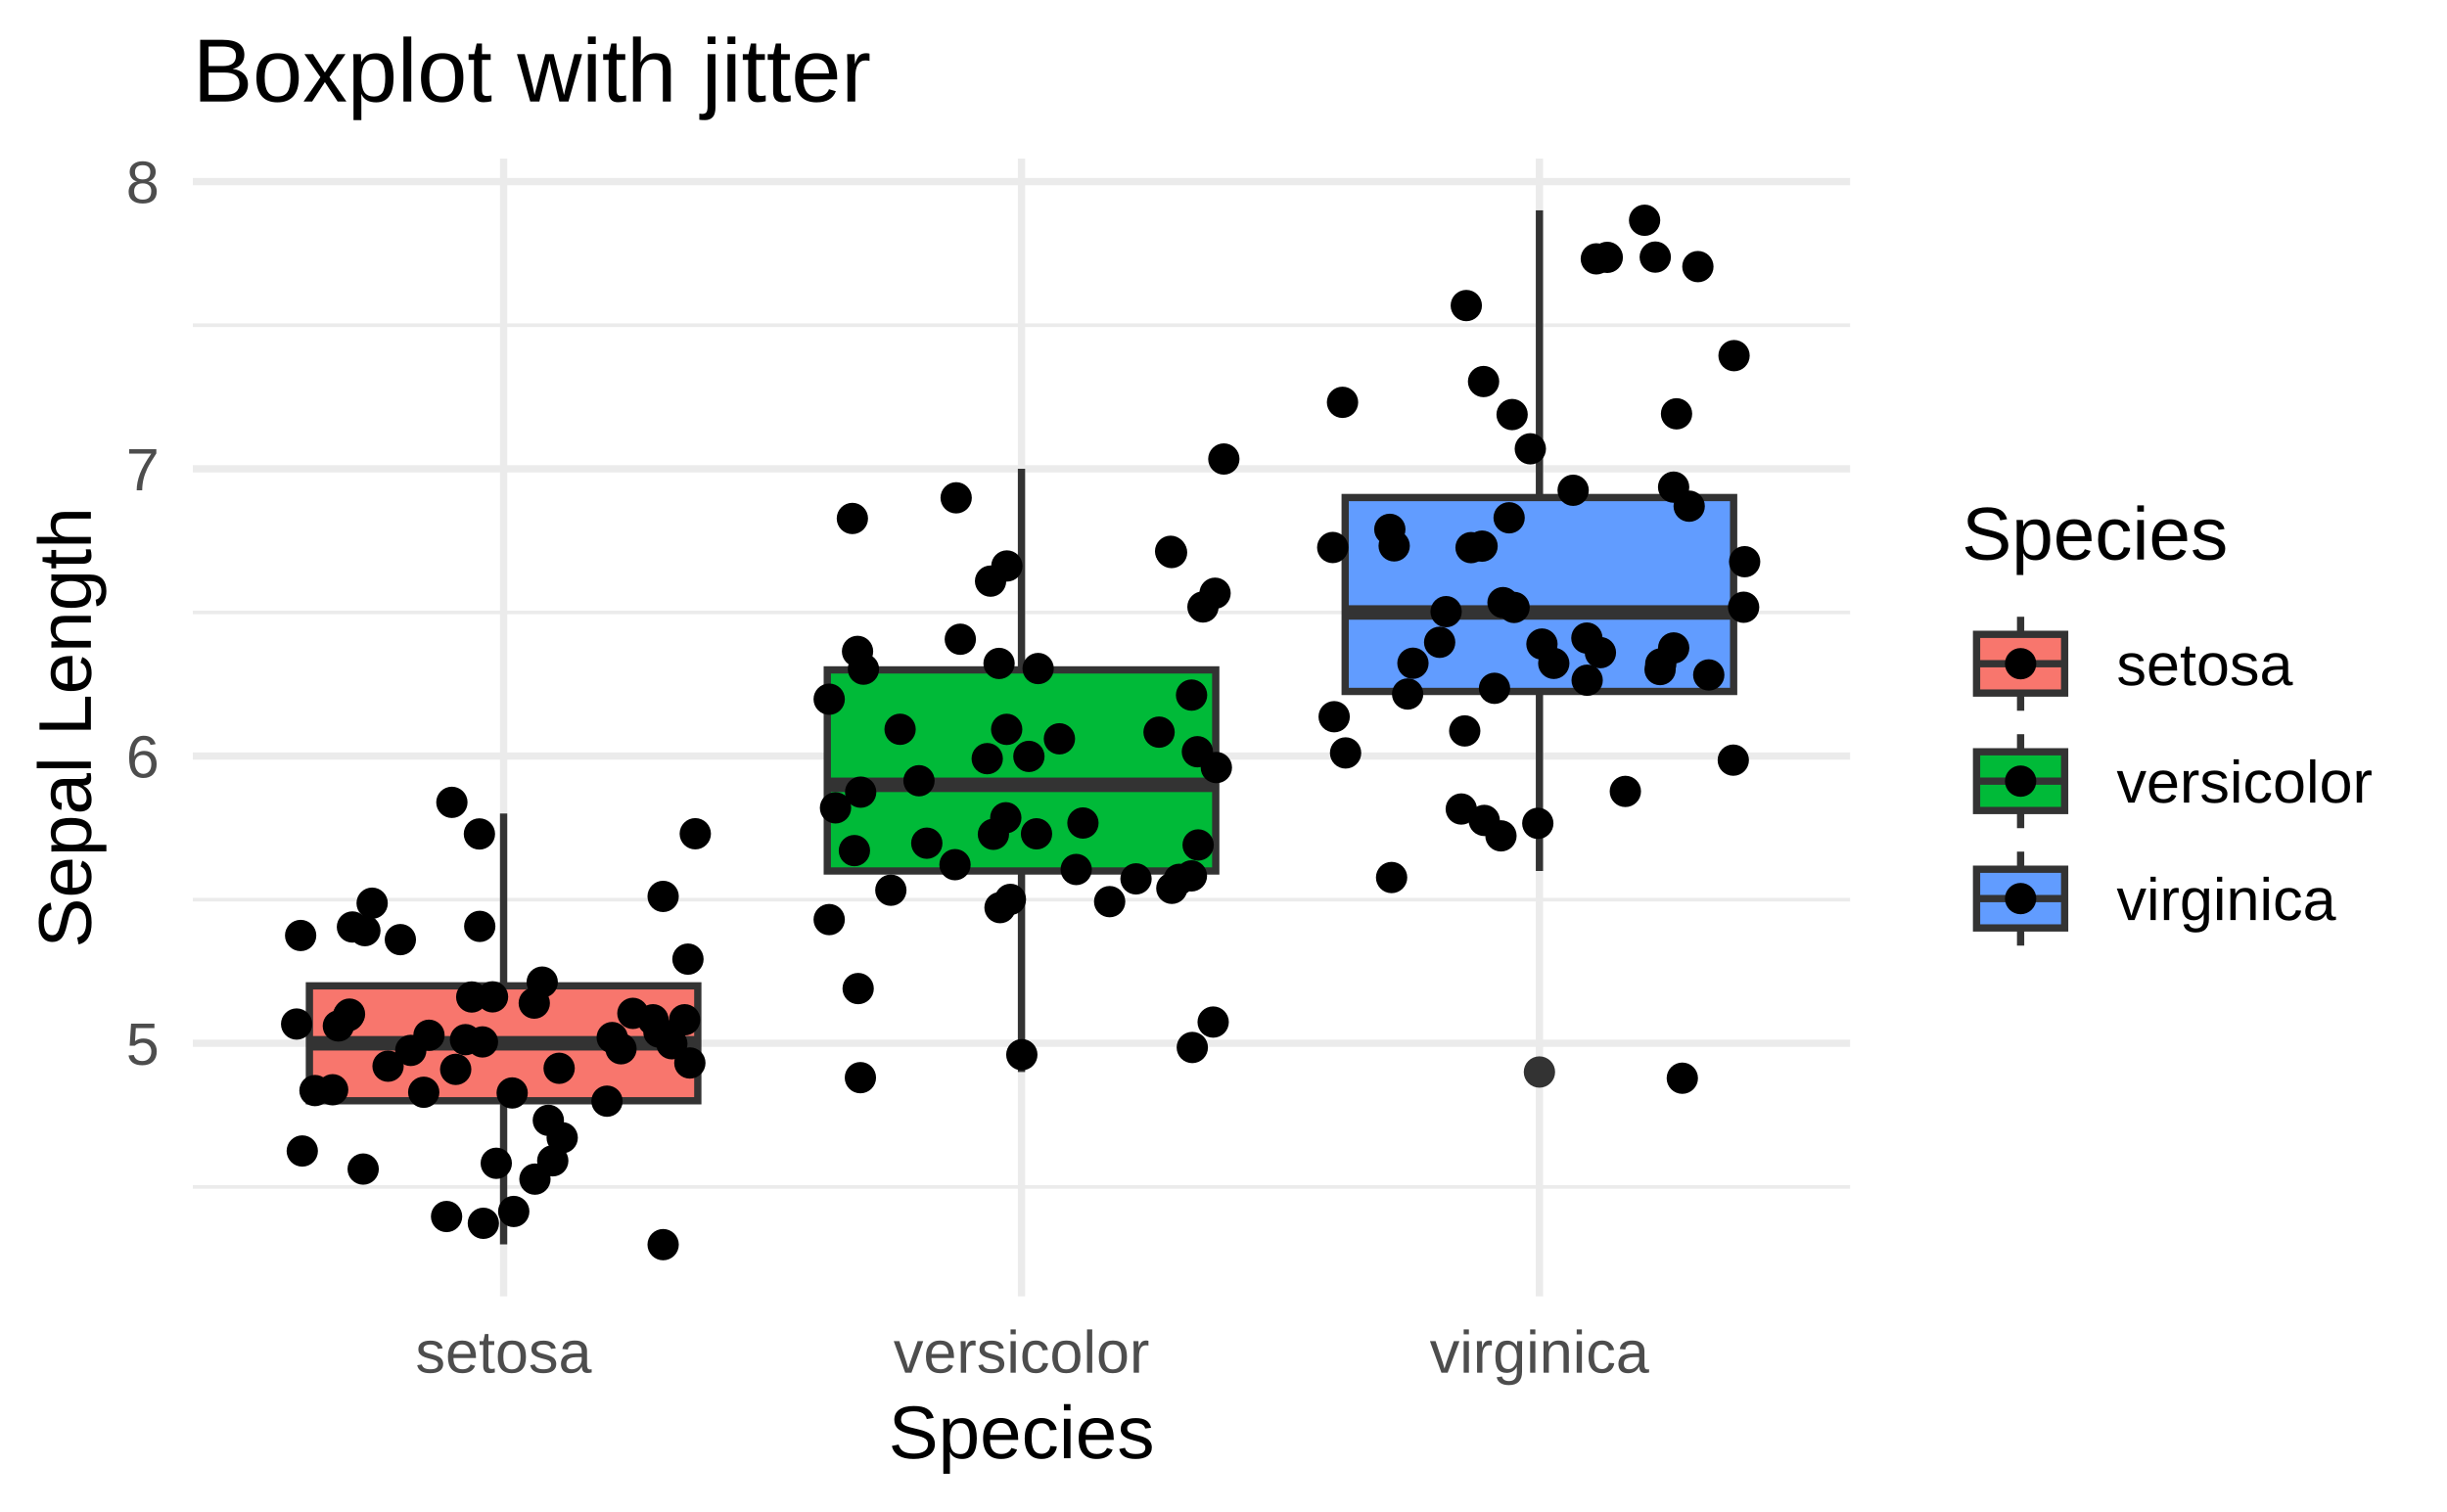
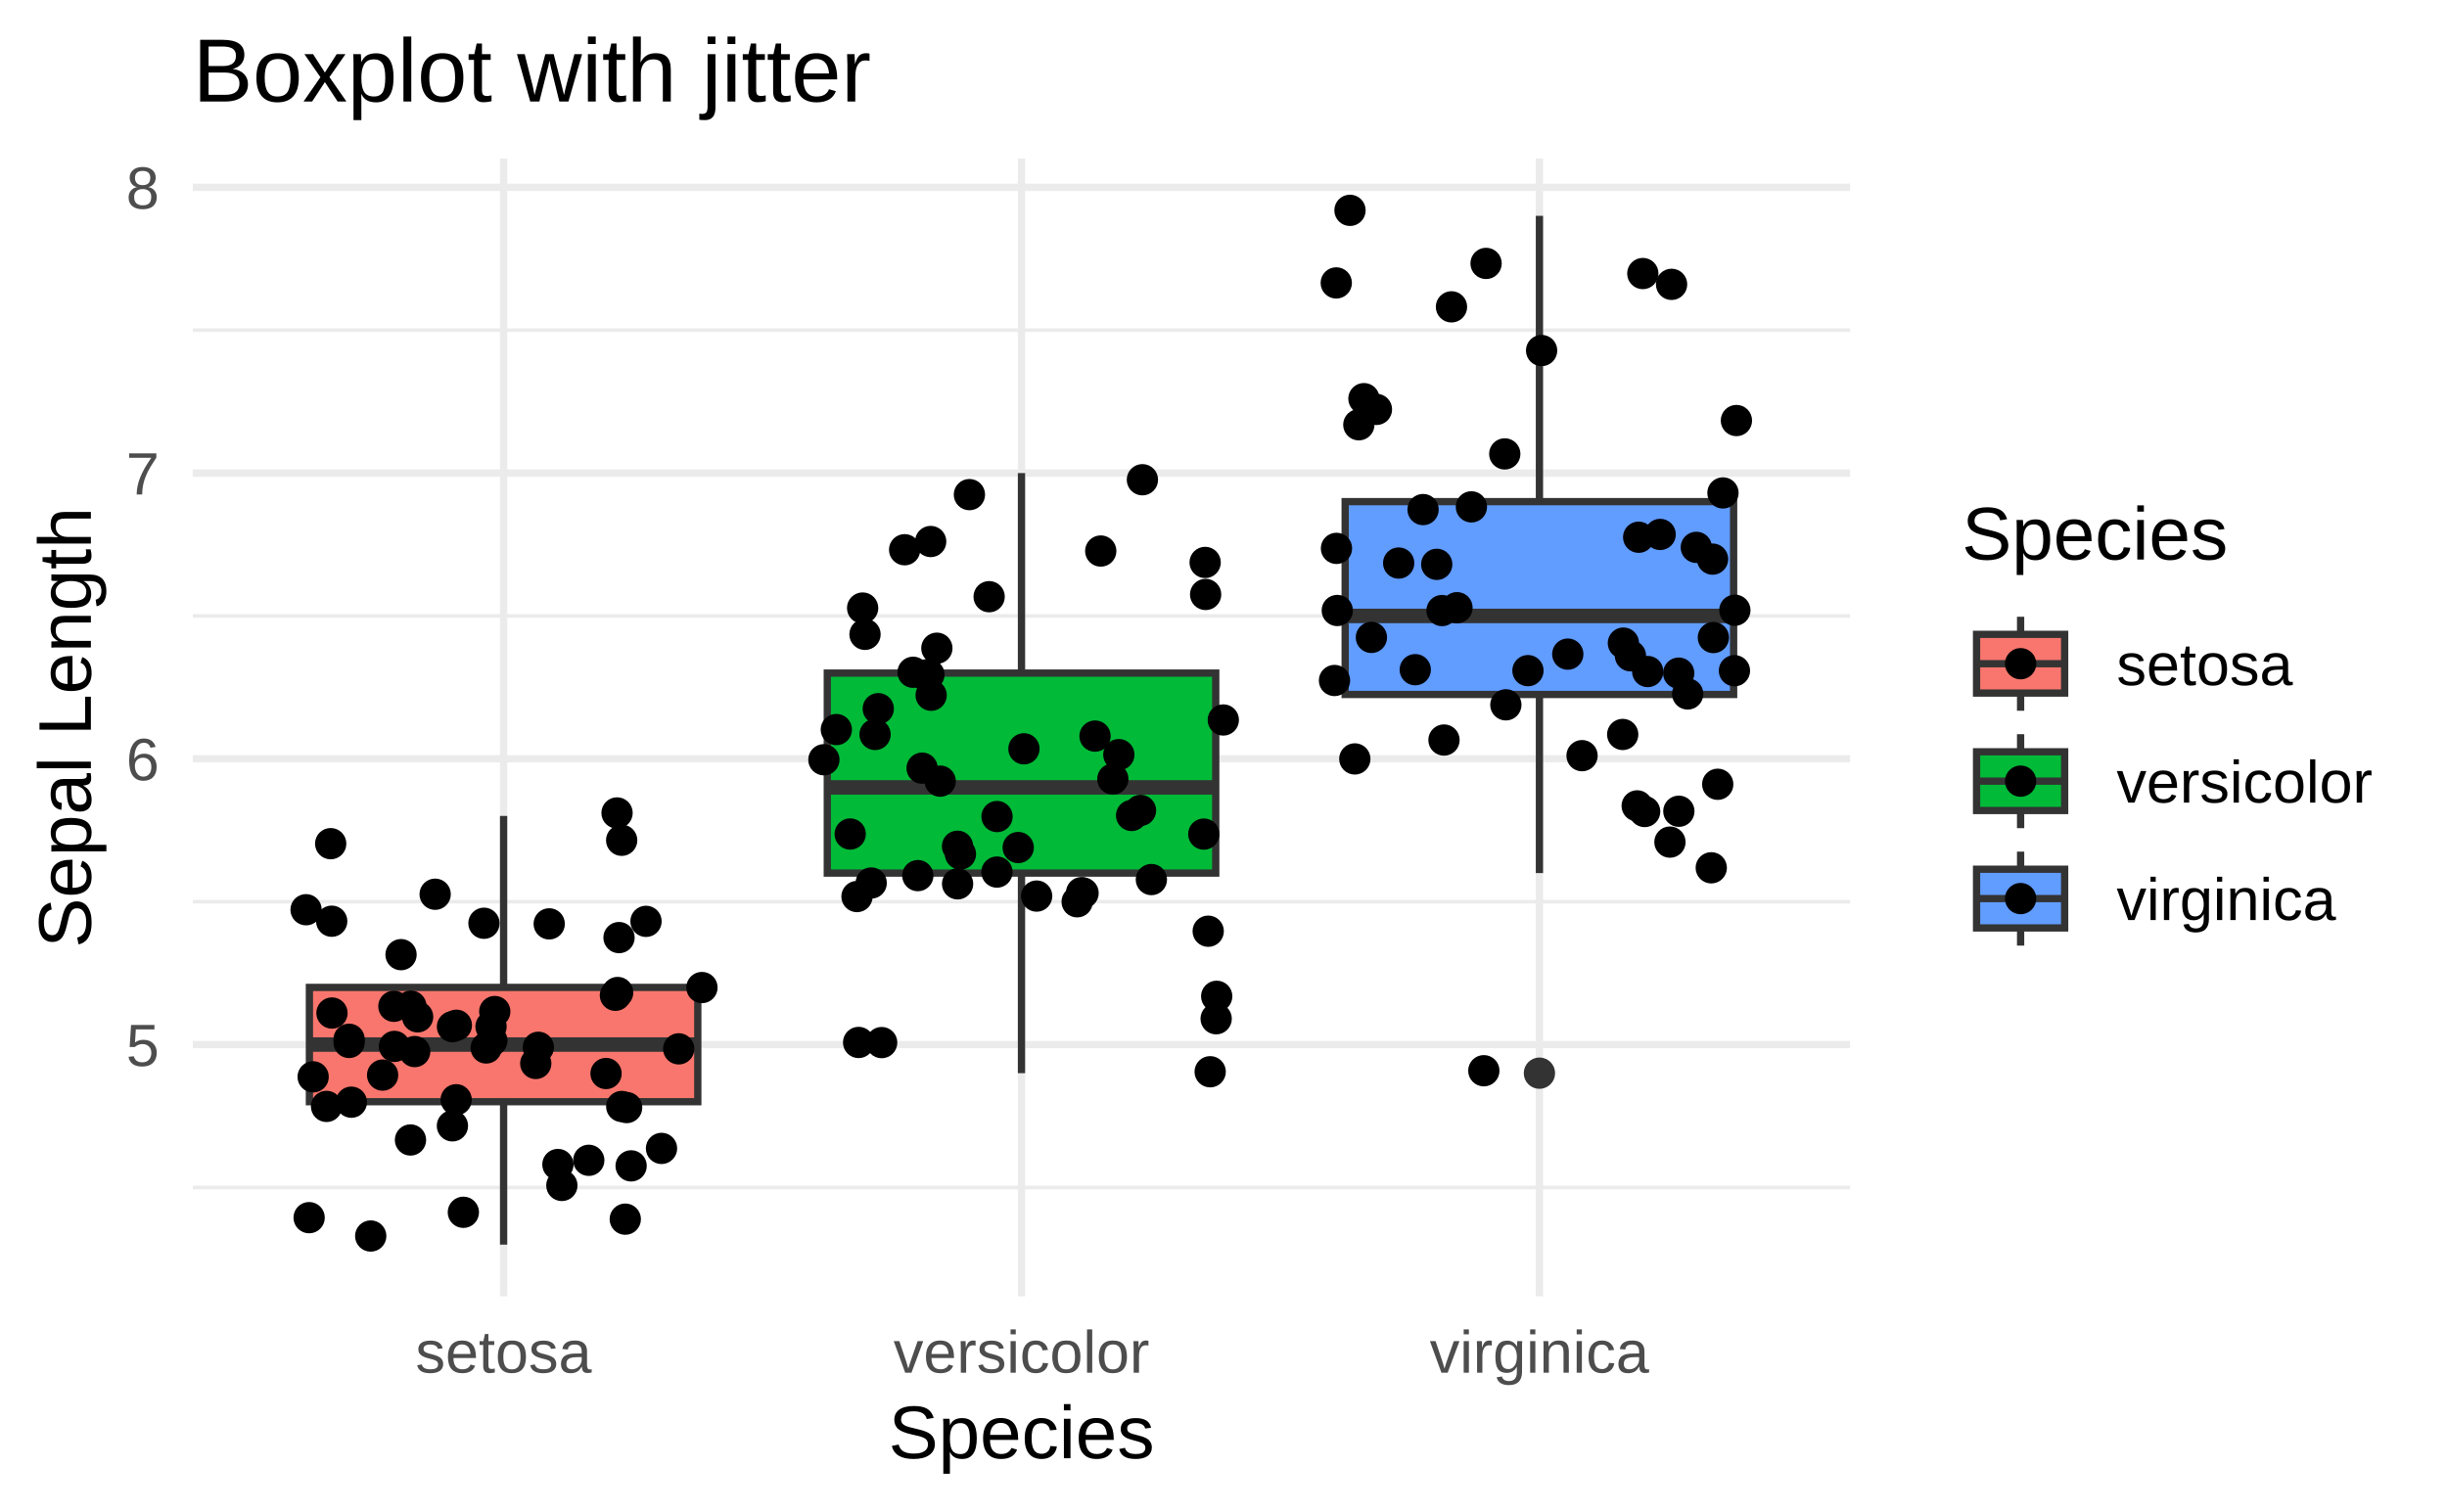
<svg xmlns="http://www.w3.org/2000/svg" class="svglite" width="360.00pt" height="222.48pt" viewBox="0 0 360.00 222.48">
  <defs>
    <style type="text/css">
    .svglite line, .svglite polyline, .svglite polygon, .svglite path, .svglite rect, .svglite circle {
      fill: none;
      stroke: #000000;
      stroke-linecap: round;
      stroke-linejoin: round;
      stroke-miterlimit: 10.00;
    }
    .svglite text {
      white-space: pre;
    }
  </style>
  </defs>
  <rect width="100%" height="100%" style="stroke: none; fill: #FFFFFF;" />
  <defs>
    <clipPath id="cpMC4wMHwzNjAuMDB8MC4wMHwyMjIuNDg=">
      <rect x="0.00" y="0.00" width="360.00" height="222.48" />
    </clipPath>
  </defs>
  <g clip-path="url(#cpMC4wMHwzNjAuMDB8MC4wMHwyMjIuNDg=)">
</g>
  <defs>
    <clipPath id="cpMjguMzd8MjcyLjE5fDIzLjM0fDE5MC43NQ==">
      <rect x="28.37" y="23.34" width="243.82" height="167.41" />
    </clipPath>
  </defs>
  <g clip-path="url(#cpMjguMzd8MjcyLjE5fDIzLjM0fDE5MC43NQ==)">
-     <polyline points="28.37,174.65 272.19,174.65 " style="stroke-width: 0.53; stroke: #EBEBEB; stroke-linecap: butt;" />
-     <polyline points="28.37,132.38 272.19,132.38 " style="stroke-width: 0.53; stroke: #EBEBEB; stroke-linecap: butt;" />
-     <polyline points="28.37,90.12 272.19,90.12 " style="stroke-width: 0.53; stroke: #EBEBEB; stroke-linecap: butt;" />
-     <polyline points="28.37,47.85 272.19,47.85 " style="stroke-width: 0.53; stroke: #EBEBEB; stroke-linecap: butt;" />
-     <polyline points="28.37,153.51 272.19,153.51 " style="stroke-width: 1.07; stroke: #EBEBEB; stroke-linecap: butt;" />
-     <polyline points="28.37,111.25 272.19,111.25 " style="stroke-width: 1.07; stroke: #EBEBEB; stroke-linecap: butt;" />
-     <polyline points="28.37,68.98 272.19,68.98 " style="stroke-width: 1.07; stroke: #EBEBEB; stroke-linecap: butt;" />
-     <polyline points="28.37,26.72 272.19,26.72 " style="stroke-width: 1.07; stroke: #EBEBEB; stroke-linecap: butt;" />
+     <polyline points="28.37,174.73 272.19,174.73 " style="stroke-width: 0.53; stroke: #EBEBEB; stroke-linecap: butt;" />
+     <polyline points="28.37,132.68 272.19,132.68 " style="stroke-width: 0.53; stroke: #EBEBEB; stroke-linecap: butt;" />
+     <polyline points="28.37,90.63 272.19,90.63 " style="stroke-width: 0.53; stroke: #EBEBEB; stroke-linecap: butt;" />
+     <polyline points="28.37,48.58 272.19,48.58 " style="stroke-width: 0.53; stroke: #EBEBEB; stroke-linecap: butt;" />
+     <polyline points="28.37,153.70 272.19,153.70 " style="stroke-width: 1.07; stroke: #EBEBEB; stroke-linecap: butt;" />
+     <polyline points="28.37,111.65 272.19,111.65 " style="stroke-width: 1.07; stroke: #EBEBEB; stroke-linecap: butt;" />
+     <polyline points="28.37,69.61 272.19,69.61 " style="stroke-width: 1.07; stroke: #EBEBEB; stroke-linecap: butt;" />
+     <polyline points="28.37,27.56 272.19,27.56 " style="stroke-width: 1.07; stroke: #EBEBEB; stroke-linecap: butt;" />
    <polyline points="74.09,190.75 74.09,23.34 " style="stroke-width: 1.07; stroke: #EBEBEB; stroke-linecap: butt;" />
    <polyline points="150.28,190.75 150.28,23.34 " style="stroke-width: 1.07; stroke: #EBEBEB; stroke-linecap: butt;" />
    <polyline points="226.48,190.75 226.48,23.34 " style="stroke-width: 1.07; stroke: #EBEBEB; stroke-linecap: butt;" />
-     <line x1="74.09" y1="145.06" x2="74.09" y2="119.70" style="stroke-width: 1.07; stroke: #333333; stroke-linecap: butt;" />
-     <line x1="74.09" y1="161.97" x2="74.09" y2="183.10" style="stroke-width: 1.07; stroke: #333333; stroke-linecap: butt;" />
-     <polygon points="45.52,145.06 45.52,161.97 102.66,161.97 102.66,145.06 45.52,145.06 " style="stroke-width: 1.07; stroke: #333333; stroke-linecap: butt; stroke-linejoin: miter; fill: #F8766D;" />
-     <line x1="45.52" y1="153.51" x2="102.66" y2="153.51" style="stroke-width: 2.13; stroke: #333333; stroke-linecap: butt; stroke-linejoin: miter;" />
-     <line x1="150.28" y1="98.57" x2="150.28" y2="68.98" style="stroke-width: 1.07; stroke: #333333; stroke-linecap: butt;" />
-     <line x1="150.28" y1="128.16" x2="150.28" y2="157.74" style="stroke-width: 1.07; stroke: #333333; stroke-linecap: butt;" />
-     <polygon points="121.71,98.57 121.71,128.16 178.86,128.16 178.86,98.57 121.71,98.57 " style="stroke-width: 1.07; stroke: #333333; stroke-linecap: butt; stroke-linejoin: miter; fill: #00BA38;" />
-     <line x1="121.71" y1="115.48" x2="178.86" y2="115.48" style="stroke-width: 2.13; stroke: #333333; stroke-linecap: butt; stroke-linejoin: miter;" />
-     <circle cx="226.48" cy="157.74" r="1.95" style="stroke-width: 0.71; stroke: #333333; fill: #333333;" />
-     <line x1="226.48" y1="73.21" x2="226.48" y2="30.95" style="stroke-width: 1.07; stroke: #333333; stroke-linecap: butt;" />
-     <line x1="226.48" y1="101.74" x2="226.48" y2="128.16" style="stroke-width: 1.07; stroke: #333333; stroke-linecap: butt;" />
-     <polygon points="197.90,73.21 197.90,101.74 255.05,101.74 255.05,73.21 197.90,73.21 " style="stroke-width: 1.07; stroke: #333333; stroke-linecap: butt; stroke-linejoin: miter; fill: #619CFF;" />
-     <line x1="197.90" y1="90.12" x2="255.05" y2="90.12" style="stroke-width: 2.13; stroke: #333333; stroke-linecap: butt; stroke-linejoin: miter;" />
-     <circle cx="96.07" cy="150.05" r="1.95" style="stroke-width: 0.71; fill: #000000;" />
-     <circle cx="57.09" cy="156.88" r="1.95" style="stroke-width: 0.71; fill: #000000;" />
-     <circle cx="82.71" cy="167.41" r="1.95" style="stroke-width: 0.71; fill: #000000;" />
-     <circle cx="53.43" cy="172.02" r="1.95" style="stroke-width: 0.71; fill: #000000;" />
-     <circle cx="91.36" cy="154.32" r="1.95" style="stroke-width: 0.71; fill: #000000;" />
-     <circle cx="70.58" cy="136.31" r="1.95" style="stroke-width: 0.71; fill: #000000;" />
-     <circle cx="44.47" cy="169.36" r="1.95" style="stroke-width: 0.71; fill: #000000;" />
-     <circle cx="68.48" cy="152.98" r="1.95" style="stroke-width: 0.71; fill: #000000;" />
-     <circle cx="75.58" cy="178.26" r="1.95" style="stroke-width: 0.71; fill: #000000;" />
-     <circle cx="82.26" cy="157.19" r="1.95" style="stroke-width: 0.71; fill: #000000;" />
-     <circle cx="51.85" cy="136.40" r="1.95" style="stroke-width: 0.71; fill: #000000;" />
-     <circle cx="89.30" cy="162.03" r="1.95" style="stroke-width: 0.71; fill: #000000;" />
-     <circle cx="46.34" cy="160.47" r="1.95" style="stroke-width: 0.71; fill: #000000;" />
-     <circle cx="97.56" cy="183.14" r="1.95" style="stroke-width: 0.71; fill: #000000;" />
-     <circle cx="66.48" cy="118.06" r="1.95" style="stroke-width: 0.71; fill: #000000;" />
-     <circle cx="102.29" cy="122.68" r="1.95" style="stroke-width: 0.71; fill: #000000;" />
-     <circle cx="58.90" cy="138.26" r="1.95" style="stroke-width: 0.71; fill: #000000;" />
-     <circle cx="100.72" cy="150.05" r="1.95" style="stroke-width: 0.71; fill: #000000;" />
-     <circle cx="70.53" cy="122.71" r="1.95" style="stroke-width: 0.71; fill: #000000;" />
-     <circle cx="51.25" cy="149.47" r="1.95" style="stroke-width: 0.71; fill: #000000;" />
-     <circle cx="53.68" cy="136.94" r="1.95" style="stroke-width: 0.71; fill: #000000;" />
-     <circle cx="43.64" cy="150.68" r="1.95" style="stroke-width: 0.71; fill: #000000;" />
-     <circle cx="73.01" cy="171.17" r="1.95" style="stroke-width: 0.71; fill: #000000;" />
-     <circle cx="78.60" cy="147.60" r="1.95" style="stroke-width: 0.71; fill: #000000;" />
-     <circle cx="62.34" cy="160.72" r="1.95" style="stroke-width: 0.71; fill: #000000;" />
-     <circle cx="98.84" cy="153.58" r="1.95" style="stroke-width: 0.71; fill: #000000;" />
-     <circle cx="90.07" cy="152.67" r="1.95" style="stroke-width: 0.71; fill: #000000;" />
-     <circle cx="72.46" cy="146.68" r="1.95" style="stroke-width: 0.71; fill: #000000;" />
-     <circle cx="69.40" cy="146.70" r="1.95" style="stroke-width: 0.71; fill: #000000;" />
-     <circle cx="80.67" cy="164.85" r="1.95" style="stroke-width: 0.71; fill: #000000;" />
-     <circle cx="75.35" cy="160.82" r="1.95" style="stroke-width: 0.71; fill: #000000;" />
-     <circle cx="44.23" cy="137.65" r="1.95" style="stroke-width: 0.71; fill: #000000;" />
-     <circle cx="79.77" cy="144.51" r="1.95" style="stroke-width: 0.71; fill: #000000;" />
-     <circle cx="54.75" cy="132.90" r="1.95" style="stroke-width: 0.71; fill: #000000;" />
-     <circle cx="67.04" cy="157.35" r="1.95" style="stroke-width: 0.71; fill: #000000;" />
-     <circle cx="63.11" cy="152.33" r="1.95" style="stroke-width: 0.71; fill: #000000;" />
-     <circle cx="97.56" cy="131.90" r="1.95" style="stroke-width: 0.71; fill: #000000;" />
-     <circle cx="101.49" cy="156.41" r="1.95" style="stroke-width: 0.71; fill: #000000;" />
-     <circle cx="65.70" cy="179.00" r="1.95" style="stroke-width: 0.71; fill: #000000;" />
-     <circle cx="49.78" cy="150.96" r="1.95" style="stroke-width: 0.71; fill: #000000;" />
-     <circle cx="60.43" cy="154.56" r="1.95" style="stroke-width: 0.71; fill: #000000;" />
-     <circle cx="78.70" cy="173.50" r="1.95" style="stroke-width: 0.71; fill: #000000;" />
-     <circle cx="71.11" cy="180.00" r="1.95" style="stroke-width: 0.71; fill: #000000;" />
-     <circle cx="96.94" cy="151.86" r="1.95" style="stroke-width: 0.71; fill: #000000;" />
-     <circle cx="51.42" cy="149.22" r="1.95" style="stroke-width: 0.71; fill: #000000;" />
-     <circle cx="48.94" cy="160.35" r="1.95" style="stroke-width: 0.71; fill: #000000;" />
-     <circle cx="93.11" cy="149.11" r="1.95" style="stroke-width: 0.71; fill: #000000;" />
-     <circle cx="81.32" cy="170.80" r="1.95" style="stroke-width: 0.71; fill: #000000;" />
-     <circle cx="101.21" cy="141.13" r="1.95" style="stroke-width: 0.71; fill: #000000;" />
-     <circle cx="70.98" cy="153.31" r="1.95" style="stroke-width: 0.71; fill: #000000;" />
-     <circle cx="180.05" cy="67.54" r="1.95" style="stroke-width: 0.71; fill: #000000;" />
-     <circle cx="141.28" cy="94.06" r="1.95" style="stroke-width: 0.71; fill: #000000;" />
-     <circle cx="140.67" cy="73.25" r="1.95" style="stroke-width: 0.71; fill: #000000;" />
-     <circle cx="131.06" cy="130.99" r="1.95" style="stroke-width: 0.71; fill: #000000;" />
-     <circle cx="176.98" cy="89.31" r="1.95" style="stroke-width: 0.71; fill: #000000;" />
-     <circle cx="176.27" cy="124.33" r="1.95" style="stroke-width: 0.71; fill: #000000;" />
-     <circle cx="146.98" cy="97.62" r="1.95" style="stroke-width: 0.71; fill: #000000;" />
-     <circle cx="126.58" cy="158.57" r="1.95" style="stroke-width: 0.71; fill: #000000;" />
-     <circle cx="178.76" cy="87.29" r="1.95" style="stroke-width: 0.71; fill: #000000;" />
-     <circle cx="126.25" cy="145.46" r="1.95" style="stroke-width: 0.71; fill: #000000;" />
-     <circle cx="175.41" cy="154.13" r="1.95" style="stroke-width: 0.71; fill: #000000;" />
-     <circle cx="135.20" cy="114.88" r="1.95" style="stroke-width: 0.71; fill: #000000;" />
-     <circle cx="151.37" cy="111.30" r="1.95" style="stroke-width: 0.71; fill: #000000;" />
-     <circle cx="132.42" cy="107.31" r="1.95" style="stroke-width: 0.71; fill: #000000;" />
-     <circle cx="140.50" cy="127.23" r="1.95" style="stroke-width: 0.71; fill: #000000;" />
-     <circle cx="172.22" cy="81.12" r="1.95" style="stroke-width: 0.71; fill: #000000;" />
-     <circle cx="158.33" cy="127.94" r="1.95" style="stroke-width: 0.71; fill: #000000;" />
-     <circle cx="122.92" cy="118.87" r="1.95" style="stroke-width: 0.71; fill: #000000;" />
-     <circle cx="121.99" cy="102.88" r="1.95" style="stroke-width: 0.71; fill: #000000;" />
-     <circle cx="167.13" cy="129.32" r="1.95" style="stroke-width: 0.71; fill: #000000;" />
-     <circle cx="126.62" cy="116.56" r="1.95" style="stroke-width: 0.71; fill: #000000;" />
-     <circle cx="170.52" cy="107.73" r="1.95" style="stroke-width: 0.71; fill: #000000;" />
-     <circle cx="127.03" cy="98.46" r="1.95" style="stroke-width: 0.71; fill: #000000;" />
-     <circle cx="148.10" cy="107.32" r="1.95" style="stroke-width: 0.71; fill: #000000;" />
-     <circle cx="126.16" cy="95.85" r="1.95" style="stroke-width: 0.71; fill: #000000;" />
-     <circle cx="145.73" cy="85.51" r="1.95" style="stroke-width: 0.71; fill: #000000;" />
-     <circle cx="125.40" cy="76.29" r="1.95" style="stroke-width: 0.71; fill: #000000;" />
-     <circle cx="148.13" cy="83.28" r="1.95" style="stroke-width: 0.71; fill: #000000;" />
-     <circle cx="145.24" cy="111.63" r="1.95" style="stroke-width: 0.71; fill: #000000;" />
-     <circle cx="152.49" cy="122.69" r="1.95" style="stroke-width: 0.71; fill: #000000;" />
-     <circle cx="148.65" cy="132.34" r="1.95" style="stroke-width: 0.71; fill: #000000;" />
-     <circle cx="172.40" cy="130.71" r="1.95" style="stroke-width: 0.71; fill: #000000;" />
-     <circle cx="147.97" cy="120.33" r="1.95" style="stroke-width: 0.71; fill: #000000;" />
-     <circle cx="176.16" cy="110.61" r="1.95" style="stroke-width: 0.71; fill: #000000;" />
-     <circle cx="121.99" cy="135.31" r="1.95" style="stroke-width: 0.71; fill: #000000;" />
-     <circle cx="178.95" cy="112.94" r="1.95" style="stroke-width: 0.71; fill: #000000;" />
-     <circle cx="172.36" cy="81.30" r="1.95" style="stroke-width: 0.71; fill: #000000;" />
-     <circle cx="152.73" cy="98.37" r="1.95" style="stroke-width: 0.71; fill: #000000;" />
-     <circle cx="175.28" cy="128.88" r="1.95" style="stroke-width: 0.71; fill: #000000;" />
-     <circle cx="163.25" cy="132.67" r="1.95" style="stroke-width: 0.71; fill: #000000;" />
-     <circle cx="147.12" cy="133.55" r="1.95" style="stroke-width: 0.71; fill: #000000;" />
-     <circle cx="155.86" cy="108.71" r="1.95" style="stroke-width: 0.71; fill: #000000;" />
-     <circle cx="159.32" cy="121.10" r="1.95" style="stroke-width: 0.71; fill: #000000;" />
-     <circle cx="150.33" cy="155.19" r="1.95" style="stroke-width: 0.71; fill: #000000;" />
-     <circle cx="173.48" cy="129.39" r="1.95" style="stroke-width: 0.71; fill: #000000;" />
-     <circle cx="146.15" cy="122.76" r="1.95" style="stroke-width: 0.71; fill: #000000;" />
-     <circle cx="136.35" cy="124.07" r="1.95" style="stroke-width: 0.71; fill: #000000;" />
-     <circle cx="175.30" cy="102.28" r="1.95" style="stroke-width: 0.71; fill: #000000;" />
-     <circle cx="178.48" cy="150.39" r="1.95" style="stroke-width: 0.71; fill: #000000;" />
-     <circle cx="125.70" cy="125.16" r="1.95" style="stroke-width: 0.71; fill: #000000;" />
-     <circle cx="233.50" cy="100.09" r="1.95" style="stroke-width: 0.71; fill: #000000;" />
-     <circle cx="226.24" cy="121.15" r="1.95" style="stroke-width: 0.71; fill: #000000;" />
-     <circle cx="225.14" cy="66.04" r="1.95" style="stroke-width: 0.71; fill: #000000;" />
-     <circle cx="244.33" cy="97.69" r="1.95" style="stroke-width: 0.71; fill: #000000;" />
-     <circle cx="212.75" cy="90.00" r="1.95" style="stroke-width: 0.71; fill: #000000;" />
-     <circle cx="215.72" cy="44.96" r="1.95" style="stroke-width: 0.71; fill: #000000;" />
-     <circle cx="247.50" cy="158.65" r="1.95" style="stroke-width: 0.71; fill: #000000;" />
-     <circle cx="218.26" cy="56.14" r="1.95" style="stroke-width: 0.71; fill: #000000;" />
-     <circle cx="218.04" cy="80.36" r="1.95" style="stroke-width: 0.71; fill: #000000;" />
-     <circle cx="246.65" cy="60.89" r="1.95" style="stroke-width: 0.71; fill: #000000;" />
-     <circle cx="222.75" cy="89.38" r="1.95" style="stroke-width: 0.71; fill: #000000;" />
-     <circle cx="246.23" cy="95.34" r="1.95" style="stroke-width: 0.71; fill: #000000;" />
-     <circle cx="222.02" cy="76.19" r="1.95" style="stroke-width: 0.71; fill: #000000;" />
-     <circle cx="220.82" cy="122.99" r="1.95" style="stroke-width: 0.71; fill: #000000;" />
-     <circle cx="214.98" cy="119.04" r="1.95" style="stroke-width: 0.71; fill: #000000;" />
-     <circle cx="211.80" cy="94.51" r="1.95" style="stroke-width: 0.71; fill: #000000;" />
-     <circle cx="221.12" cy="88.67" r="1.95" style="stroke-width: 0.71; fill: #000000;" />
-     <circle cx="236.46" cy="37.87" r="1.95" style="stroke-width: 0.71; fill: #000000;" />
-     <circle cx="249.79" cy="39.23" r="1.95" style="stroke-width: 0.71; fill: #000000;" />
-     <circle cx="255.00" cy="111.85" r="1.95" style="stroke-width: 0.71; fill: #000000;" />
-     <circle cx="231.44" cy="72.14" r="1.95" style="stroke-width: 0.71; fill: #000000;" />
-     <circle cx="204.73" cy="129.12" r="1.95" style="stroke-width: 0.71; fill: #000000;" />
-     <circle cx="234.85" cy="38.09" r="1.95" style="stroke-width: 0.71; fill: #000000;" />
-     <circle cx="207.87" cy="97.59" r="1.95" style="stroke-width: 0.71; fill: #000000;" />
-     <circle cx="196.07" cy="80.56" r="1.95" style="stroke-width: 0.71; fill: #000000;" />
-     <circle cx="197.51" cy="59.20" r="1.95" style="stroke-width: 0.71; fill: #000000;" />
-     <circle cx="207.09" cy="102.12" r="1.95" style="stroke-width: 0.71; fill: #000000;" />
-     <circle cx="215.49" cy="107.55" r="1.95" style="stroke-width: 0.71; fill: #000000;" />
-     <circle cx="226.85" cy="94.77" r="1.95" style="stroke-width: 0.71; fill: #000000;" />
-     <circle cx="222.46" cy="61.00" r="1.95" style="stroke-width: 0.71; fill: #000000;" />
-     <circle cx="255.11" cy="52.33" r="1.95" style="stroke-width: 0.71; fill: #000000;" />
-     <circle cx="241.95" cy="32.41" r="1.95" style="stroke-width: 0.71; fill: #000000;" />
-     <circle cx="233.46" cy="93.89" r="1.95" style="stroke-width: 0.71; fill: #000000;" />
-     <circle cx="228.59" cy="97.61" r="1.95" style="stroke-width: 0.71; fill: #000000;" />
-     <circle cx="196.28" cy="105.46" r="1.95" style="stroke-width: 0.71; fill: #000000;" />
-     <circle cx="243.52" cy="37.83" r="1.95" style="stroke-width: 0.71; fill: #000000;" />
-     <circle cx="251.39" cy="99.31" r="1.95" style="stroke-width: 0.71; fill: #000000;" />
-     <circle cx="235.45" cy="96.03" r="1.95" style="stroke-width: 0.71; fill: #000000;" />
-     <circle cx="197.96" cy="110.79" r="1.95" style="stroke-width: 0.71; fill: #000000;" />
-     <circle cx="248.51" cy="74.48" r="1.95" style="stroke-width: 0.71; fill: #000000;" />
-     <circle cx="205.11" cy="80.32" r="1.95" style="stroke-width: 0.71; fill: #000000;" />
-     <circle cx="246.22" cy="71.68" r="1.95" style="stroke-width: 0.71; fill: #000000;" />
-     <circle cx="218.36" cy="120.72" r="1.95" style="stroke-width: 0.71; fill: #000000;" />
-     <circle cx="204.47" cy="77.89" r="1.95" style="stroke-width: 0.71; fill: #000000;" />
-     <circle cx="216.42" cy="80.58" r="1.95" style="stroke-width: 0.71; fill: #000000;" />
-     <circle cx="256.67" cy="82.65" r="1.95" style="stroke-width: 0.71; fill: #000000;" />
-     <circle cx="244.23" cy="98.52" r="1.95" style="stroke-width: 0.71; fill: #000000;" />
-     <circle cx="256.52" cy="89.35" r="1.95" style="stroke-width: 0.71; fill: #000000;" />
-     <circle cx="219.87" cy="101.28" r="1.95" style="stroke-width: 0.71; fill: #000000;" />
-     <circle cx="239.12" cy="116.45" r="1.95" style="stroke-width: 0.71; fill: #000000;" />
+     <line x1="74.09" y1="145.29" x2="74.09" y2="120.06" style="stroke-width: 1.07; stroke: #333333; stroke-linecap: butt;" />
+     <line x1="74.09" y1="162.11" x2="74.09" y2="183.14" style="stroke-width: 1.07; stroke: #333333; stroke-linecap: butt;" />
+     <polygon points="45.52,145.29 45.52,162.11 102.66,162.11 102.66,145.29 45.52,145.29 " style="stroke-width: 1.07; stroke: #333333; stroke-linecap: butt; stroke-linejoin: miter; fill: #F8766D;" />
+     <line x1="45.52" y1="153.70" x2="102.66" y2="153.70" style="stroke-width: 2.13; stroke: #333333; stroke-linecap: butt; stroke-linejoin: miter;" />
+     <line x1="150.28" y1="99.04" x2="150.28" y2="69.61" style="stroke-width: 1.07; stroke: #333333; stroke-linecap: butt;" />
+     <line x1="150.28" y1="128.47" x2="150.28" y2="157.91" style="stroke-width: 1.07; stroke: #333333; stroke-linecap: butt;" />
+     <polygon points="121.71,99.04 121.71,128.47 178.86,128.47 178.86,99.04 121.71,99.04 " style="stroke-width: 1.07; stroke: #333333; stroke-linecap: butt; stroke-linejoin: miter; fill: #00BA38;" />
+     <line x1="121.71" y1="115.86" x2="178.86" y2="115.86" style="stroke-width: 2.13; stroke: #333333; stroke-linecap: butt; stroke-linejoin: miter;" />
+     <circle cx="226.48" cy="157.91" r="1.95" style="stroke-width: 0.71; stroke: #333333; fill: #333333;" />
+     <line x1="226.48" y1="73.81" x2="226.48" y2="31.76" style="stroke-width: 1.07; stroke: #333333; stroke-linecap: butt;" />
+     <line x1="226.48" y1="102.19" x2="226.48" y2="128.47" style="stroke-width: 1.07; stroke: #333333; stroke-linecap: butt;" />
+     <polygon points="197.90,73.81 197.90,102.19 255.05,102.19 255.05,73.81 197.90,73.81 " style="stroke-width: 1.07; stroke: #333333; stroke-linecap: butt; stroke-linejoin: miter; fill: #619CFF;" />
+     <line x1="197.90" y1="90.63" x2="255.05" y2="90.63" style="stroke-width: 2.13; stroke: #333333; stroke-linecap: butt; stroke-linejoin: miter;" />
+     <circle cx="60.45" cy="148.05" r="1.95" style="stroke-width: 0.71; fill: #000000;" />
+     <circle cx="89.16" cy="157.96" r="1.95" style="stroke-width: 0.71; fill: #000000;" />
+     <circle cx="60.39" cy="167.74" r="1.95" style="stroke-width: 0.71; fill: #000000;" />
+     <circle cx="86.62" cy="170.73" r="1.95" style="stroke-width: 0.71; fill: #000000;" />
+     <circle cx="51.36" cy="152.92" r="1.95" style="stroke-width: 0.71; fill: #000000;" />
+     <circle cx="95.04" cy="135.57" r="1.95" style="stroke-width: 0.71; fill: #000000;" />
+     <circle cx="92.85" cy="171.55" r="1.95" style="stroke-width: 0.71; fill: #000000;" />
+     <circle cx="58.03" cy="153.97" r="1.95" style="stroke-width: 0.71; fill: #000000;" />
+     <circle cx="68.17" cy="178.38" r="1.95" style="stroke-width: 0.71; fill: #000000;" />
+     <circle cx="56.29" cy="158.19" r="1.95" style="stroke-width: 0.71; fill: #000000;" />
+     <circle cx="48.80" cy="135.55" r="1.95" style="stroke-width: 0.71; fill: #000000;" />
+     <circle cx="92.19" cy="162.97" r="1.95" style="stroke-width: 0.71; fill: #000000;" />
+     <circle cx="51.69" cy="162.18" r="1.95" style="stroke-width: 0.71; fill: #000000;" />
+     <circle cx="54.54" cy="181.87" r="1.95" style="stroke-width: 0.71; fill: #000000;" />
+     <circle cx="90.78" cy="119.62" r="1.95" style="stroke-width: 0.71; fill: #000000;" />
+     <circle cx="91.46" cy="123.64" r="1.95" style="stroke-width: 0.71; fill: #000000;" />
+     <circle cx="71.20" cy="135.85" r="1.95" style="stroke-width: 0.71; fill: #000000;" />
+     <circle cx="61.44" cy="149.62" r="1.95" style="stroke-width: 0.71; fill: #000000;" />
+     <circle cx="48.65" cy="124.14" r="1.95" style="stroke-width: 0.71; fill: #000000;" />
+     <circle cx="48.84" cy="149.06" r="1.95" style="stroke-width: 0.71; fill: #000000;" />
+     <circle cx="91.07" cy="137.96" r="1.95" style="stroke-width: 0.71; fill: #000000;" />
+     <circle cx="67.14" cy="150.86" r="1.95" style="stroke-width: 0.71; fill: #000000;" />
+     <circle cx="82.08" cy="171.35" r="1.95" style="stroke-width: 0.71; fill: #000000;" />
+     <circle cx="72.79" cy="148.84" r="1.95" style="stroke-width: 0.71; fill: #000000;" />
+     <circle cx="67.11" cy="161.82" r="1.95" style="stroke-width: 0.71; fill: #000000;" />
+     <circle cx="79.20" cy="154.10" r="1.95" style="stroke-width: 0.71; fill: #000000;" />
+     <circle cx="51.36" cy="153.39" r="1.95" style="stroke-width: 0.71; fill: #000000;" />
+     <circle cx="90.87" cy="146.04" r="1.95" style="stroke-width: 0.71; fill: #000000;" />
+     <circle cx="103.27" cy="145.31" r="1.95" style="stroke-width: 0.71; fill: #000000;" />
+     <circle cx="66.56" cy="165.66" r="1.95" style="stroke-width: 0.71; fill: #000000;" />
+     <circle cx="48.04" cy="162.80" r="1.95" style="stroke-width: 0.71; fill: #000000;" />
+     <circle cx="80.80" cy="135.94" r="1.95" style="stroke-width: 0.71; fill: #000000;" />
+     <circle cx="90.54" cy="146.45" r="1.95" style="stroke-width: 0.71; fill: #000000;" />
+     <circle cx="64.02" cy="131.58" r="1.95" style="stroke-width: 0.71; fill: #000000;" />
+     <circle cx="46.07" cy="158.45" r="1.95" style="stroke-width: 0.71; fill: #000000;" />
+     <circle cx="71.53" cy="154.20" r="1.95" style="stroke-width: 0.71; fill: #000000;" />
+     <circle cx="45.03" cy="133.86" r="1.95" style="stroke-width: 0.71; fill: #000000;" />
+     <circle cx="78.82" cy="156.48" r="1.95" style="stroke-width: 0.71; fill: #000000;" />
+     <circle cx="45.48" cy="179.17" r="1.95" style="stroke-width: 0.71; fill: #000000;" />
+     <circle cx="72.24" cy="151.05" r="1.95" style="stroke-width: 0.71; fill: #000000;" />
+     <circle cx="61.01" cy="154.73" r="1.95" style="stroke-width: 0.71; fill: #000000;" />
+     <circle cx="82.66" cy="174.43" r="1.95" style="stroke-width: 0.71; fill: #000000;" />
+     <circle cx="91.99" cy="179.39" r="1.95" style="stroke-width: 0.71; fill: #000000;" />
+     <circle cx="72.36" cy="153.13" r="1.95" style="stroke-width: 0.71; fill: #000000;" />
+     <circle cx="57.95" cy="148.07" r="1.95" style="stroke-width: 0.71; fill: #000000;" />
+     <circle cx="91.47" cy="162.81" r="1.95" style="stroke-width: 0.71; fill: #000000;" />
+     <circle cx="66.57" cy="151.07" r="1.95" style="stroke-width: 0.71; fill: #000000;" />
+     <circle cx="97.32" cy="168.98" r="1.95" style="stroke-width: 0.71; fill: #000000;" />
+     <circle cx="59.00" cy="140.47" r="1.95" style="stroke-width: 0.71; fill: #000000;" />
+     <circle cx="99.85" cy="154.33" r="1.95" style="stroke-width: 0.71; fill: #000000;" />
+     <circle cx="168.07" cy="70.59" r="1.95" style="stroke-width: 0.71; fill: #000000;" />
+     <circle cx="137.83" cy="95.38" r="1.95" style="stroke-width: 0.71; fill: #000000;" />
+     <circle cx="142.62" cy="72.78" r="1.95" style="stroke-width: 0.71; fill: #000000;" />
+     <circle cx="159.34" cy="131.41" r="1.95" style="stroke-width: 0.71; fill: #000000;" />
+     <circle cx="126.91" cy="89.47" r="1.95" style="stroke-width: 0.71; fill: #000000;" />
+     <circle cx="140.87" cy="124.52" r="1.95" style="stroke-width: 0.71; fill: #000000;" />
+     <circle cx="136.10" cy="99.32" r="1.95" style="stroke-width: 0.71; fill: #000000;" />
+     <circle cx="178.04" cy="157.70" r="1.95" style="stroke-width: 0.71; fill: #000000;" />
+     <circle cx="177.37" cy="87.47" r="1.95" style="stroke-width: 0.71; fill: #000000;" />
+     <circle cx="179.00" cy="146.60" r="1.95" style="stroke-width: 0.71; fill: #000000;" />
+     <circle cx="126.32" cy="153.39" r="1.95" style="stroke-width: 0.71; fill: #000000;" />
+     <circle cx="163.72" cy="114.63" r="1.95" style="stroke-width: 0.71; fill: #000000;" />
+     <circle cx="121.21" cy="111.79" r="1.95" style="stroke-width: 0.71; fill: #000000;" />
+     <circle cx="161.10" cy="108.31" r="1.95" style="stroke-width: 0.71; fill: #000000;" />
+     <circle cx="140.88" cy="130.05" r="1.95" style="stroke-width: 0.71; fill: #000000;" />
+     <circle cx="161.94" cy="81.08" r="1.95" style="stroke-width: 0.71; fill: #000000;" />
+     <circle cx="135.03" cy="128.84" r="1.95" style="stroke-width: 0.71; fill: #000000;" />
+     <circle cx="166.48" cy="119.99" r="1.95" style="stroke-width: 0.71; fill: #000000;" />
+     <circle cx="136.99" cy="102.30" r="1.95" style="stroke-width: 0.71; fill: #000000;" />
+     <circle cx="146.67" cy="128.32" r="1.95" style="stroke-width: 0.71; fill: #000000;" />
+     <circle cx="138.32" cy="114.94" r="1.95" style="stroke-width: 0.71; fill: #000000;" />
+     <circle cx="128.74" cy="108.07" r="1.95" style="stroke-width: 0.71; fill: #000000;" />
+     <circle cx="134.33" cy="98.92" r="1.95" style="stroke-width: 0.71; fill: #000000;" />
+     <circle cx="123.04" cy="107.35" r="1.95" style="stroke-width: 0.71; fill: #000000;" />
+     <circle cx="127.26" cy="93.34" r="1.95" style="stroke-width: 0.71; fill: #000000;" />
+     <circle cx="145.52" cy="87.80" r="1.95" style="stroke-width: 0.71; fill: #000000;" />
+     <circle cx="136.92" cy="79.68" r="1.95" style="stroke-width: 0.71; fill: #000000;" />
+     <circle cx="177.30" cy="82.76" r="1.95" style="stroke-width: 0.71; fill: #000000;" />
+     <circle cx="164.60" cy="111.04" r="1.95" style="stroke-width: 0.71; fill: #000000;" />
+     <circle cx="125.08" cy="122.72" r="1.95" style="stroke-width: 0.71; fill: #000000;" />
+     <circle cx="152.51" cy="131.85" r="1.95" style="stroke-width: 0.71; fill: #000000;" />
+     <circle cx="159.12" cy="131.35" r="1.95" style="stroke-width: 0.71; fill: #000000;" />
+     <circle cx="167.79" cy="119.25" r="1.95" style="stroke-width: 0.71; fill: #000000;" />
+     <circle cx="135.66" cy="113.03" r="1.95" style="stroke-width: 0.71; fill: #000000;" />
+     <circle cx="177.75" cy="137.02" r="1.95" style="stroke-width: 0.71; fill: #000000;" />
+     <circle cx="150.64" cy="110.18" r="1.95" style="stroke-width: 0.71; fill: #000000;" />
+     <circle cx="133.09" cy="80.89" r="1.95" style="stroke-width: 0.71; fill: #000000;" />
+     <circle cx="136.66" cy="99.26" r="1.95" style="stroke-width: 0.71; fill: #000000;" />
+     <circle cx="128.17" cy="129.93" r="1.95" style="stroke-width: 0.71; fill: #000000;" />
+     <circle cx="126.08" cy="131.92" r="1.95" style="stroke-width: 0.71; fill: #000000;" />
+     <circle cx="158.47" cy="132.69" r="1.95" style="stroke-width: 0.71; fill: #000000;" />
+     <circle cx="179.97" cy="105.94" r="1.95" style="stroke-width: 0.71; fill: #000000;" />
+     <circle cx="146.68" cy="120.15" r="1.95" style="stroke-width: 0.71; fill: #000000;" />
+     <circle cx="129.71" cy="153.41" r="1.95" style="stroke-width: 0.71; fill: #000000;" />
+     <circle cx="169.39" cy="129.42" r="1.95" style="stroke-width: 0.71; fill: #000000;" />
+     <circle cx="149.80" cy="124.71" r="1.95" style="stroke-width: 0.71; fill: #000000;" />
+     <circle cx="177.10" cy="122.73" r="1.95" style="stroke-width: 0.71; fill: #000000;" />
+     <circle cx="129.21" cy="104.28" r="1.95" style="stroke-width: 0.71; fill: #000000;" />
+     <circle cx="178.92" cy="149.90" r="1.95" style="stroke-width: 0.71; fill: #000000;" />
+     <circle cx="141.30" cy="125.66" r="1.95" style="stroke-width: 0.71; fill: #000000;" />
+     <circle cx="255.17" cy="98.69" r="1.95" style="stroke-width: 0.71; fill: #000000;" />
+     <circle cx="240.86" cy="118.58" r="1.95" style="stroke-width: 0.71; fill: #000000;" />
+     <circle cx="221.38" cy="66.79" r="1.95" style="stroke-width: 0.71; fill: #000000;" />
+     <circle cx="246.97" cy="99.05" r="1.95" style="stroke-width: 0.71; fill: #000000;" />
+     <circle cx="255.23" cy="89.79" r="1.95" style="stroke-width: 0.71; fill: #000000;" />
+     <circle cx="213.54" cy="45.15" r="1.95" style="stroke-width: 0.71; fill: #000000;" />
+     <circle cx="218.30" cy="157.55" r="1.95" style="stroke-width: 0.71; fill: #000000;" />
+     <circle cx="200.66" cy="58.66" r="1.95" style="stroke-width: 0.71; fill: #000000;" />
+     <circle cx="211.37" cy="83.04" r="1.95" style="stroke-width: 0.71; fill: #000000;" />
+     <circle cx="202.50" cy="60.24" r="1.95" style="stroke-width: 0.71; fill: #000000;" />
+     <circle cx="196.74" cy="89.83" r="1.95" style="stroke-width: 0.71; fill: #000000;" />
+     <circle cx="239.87" cy="96.49" r="1.95" style="stroke-width: 0.71; fill: #000000;" />
+     <circle cx="241.08" cy="79.05" r="1.95" style="stroke-width: 0.71; fill: #000000;" />
+     <circle cx="245.68" cy="123.91" r="1.95" style="stroke-width: 0.71; fill: #000000;" />
+     <circle cx="241.96" cy="119.41" r="1.95" style="stroke-width: 0.71; fill: #000000;" />
+     <circle cx="252.07" cy="93.81" r="1.95" style="stroke-width: 0.71; fill: #000000;" />
+     <circle cx="212.15" cy="89.84" r="1.95" style="stroke-width: 0.71; fill: #000000;" />
+     <circle cx="218.63" cy="38.76" r="1.95" style="stroke-width: 0.71; fill: #000000;" />
+     <circle cx="245.92" cy="41.84" r="1.95" style="stroke-width: 0.71; fill: #000000;" />
+     <circle cx="232.75" cy="111.19" r="1.95" style="stroke-width: 0.71; fill: #000000;" />
+     <circle cx="209.36" cy="74.98" r="1.95" style="stroke-width: 0.71; fill: #000000;" />
+     <circle cx="251.76" cy="127.69" r="1.95" style="stroke-width: 0.71; fill: #000000;" />
+     <circle cx="196.59" cy="41.63" r="1.95" style="stroke-width: 0.71; fill: #000000;" />
+     <circle cx="224.79" cy="98.68" r="1.95" style="stroke-width: 0.71; fill: #000000;" />
+     <circle cx="205.77" cy="82.85" r="1.95" style="stroke-width: 0.71; fill: #000000;" />
+     <circle cx="199.91" cy="62.50" r="1.95" style="stroke-width: 0.71; fill: #000000;" />
+     <circle cx="248.29" cy="102.11" r="1.95" style="stroke-width: 0.71; fill: #000000;" />
+     <circle cx="212.44" cy="108.89" r="1.95" style="stroke-width: 0.71; fill: #000000;" />
+     <circle cx="230.65" cy="96.25" r="1.95" style="stroke-width: 0.71; fill: #000000;" />
+     <circle cx="255.46" cy="61.88" r="1.95" style="stroke-width: 0.71; fill: #000000;" />
+     <circle cx="226.80" cy="51.58" r="1.95" style="stroke-width: 0.71; fill: #000000;" />
+     <circle cx="198.61" cy="30.95" r="1.95" style="stroke-width: 0.71; fill: #000000;" />
+     <circle cx="201.76" cy="93.79" r="1.95" style="stroke-width: 0.71; fill: #000000;" />
+     <circle cx="242.41" cy="98.81" r="1.95" style="stroke-width: 0.71; fill: #000000;" />
+     <circle cx="238.73" cy="108.07" r="1.95" style="stroke-width: 0.71; fill: #000000;" />
+     <circle cx="241.69" cy="40.25" r="1.95" style="stroke-width: 0.71; fill: #000000;" />
+     <circle cx="196.33" cy="100.13" r="1.95" style="stroke-width: 0.71; fill: #000000;" />
+     <circle cx="238.83" cy="94.63" r="1.95" style="stroke-width: 0.71; fill: #000000;" />
+     <circle cx="199.32" cy="111.67" r="1.95" style="stroke-width: 0.71; fill: #000000;" />
+     <circle cx="253.48" cy="72.53" r="1.95" style="stroke-width: 0.71; fill: #000000;" />
+     <circle cx="196.62" cy="80.69" r="1.95" style="stroke-width: 0.71; fill: #000000;" />
+     <circle cx="216.47" cy="74.58" r="1.95" style="stroke-width: 0.71; fill: #000000;" />
+     <circle cx="246.99" cy="119.37" r="1.95" style="stroke-width: 0.71; fill: #000000;" />
+     <circle cx="244.24" cy="78.64" r="1.95" style="stroke-width: 0.71; fill: #000000;" />
+     <circle cx="249.56" cy="80.54" r="1.95" style="stroke-width: 0.71; fill: #000000;" />
+     <circle cx="251.95" cy="82.27" r="1.95" style="stroke-width: 0.71; fill: #000000;" />
+     <circle cx="208.21" cy="98.54" r="1.95" style="stroke-width: 0.71; fill: #000000;" />
+     <circle cx="214.35" cy="89.42" r="1.95" style="stroke-width: 0.71; fill: #000000;" />
+     <circle cx="221.54" cy="103.71" r="1.95" style="stroke-width: 0.71; fill: #000000;" />
+     <circle cx="252.71" cy="115.40" r="1.95" style="stroke-width: 0.71; fill: #000000;" />
  </g>
  <g clip-path="url(#cpMC4wMHwzNjAuMDB8MC4wMHwyMjIuNDg=)">
-     <text x="23.44" y="156.67" text-anchor="end" style="font-size: 8.80px;fill: #4D4D4D; font-family: &quot;Arial&quot;;" textLength="4.90px" lengthAdjust="spacingAndGlyphs">5</text>
-     <text x="23.44" y="114.40" text-anchor="end" style="font-size: 8.80px;fill: #4D4D4D; font-family: &quot;Arial&quot;;" textLength="4.90px" lengthAdjust="spacingAndGlyphs">6</text>
-     <text x="23.44" y="72.14" text-anchor="end" style="font-size: 8.80px;fill: #4D4D4D; font-family: &quot;Arial&quot;;" textLength="4.90px" lengthAdjust="spacingAndGlyphs">7</text>
-     <text x="23.44" y="29.87" text-anchor="end" style="font-size: 8.80px;fill: #4D4D4D; font-family: &quot;Arial&quot;;" textLength="4.90px" lengthAdjust="spacingAndGlyphs">8</text>
+     <text x="23.44" y="156.86" text-anchor="end" style="font-size: 8.80px;fill: #4D4D4D; font-family: &quot;Arial&quot;;" textLength="4.90px" lengthAdjust="spacingAndGlyphs">5</text>
+     <text x="23.44" y="114.81" text-anchor="end" style="font-size: 8.80px;fill: #4D4D4D; font-family: &quot;Arial&quot;;" textLength="4.90px" lengthAdjust="spacingAndGlyphs">6</text>
+     <text x="23.44" y="72.76" text-anchor="end" style="font-size: 8.80px;fill: #4D4D4D; font-family: &quot;Arial&quot;;" textLength="4.90px" lengthAdjust="spacingAndGlyphs">7</text>
+     <text x="23.44" y="30.71" text-anchor="end" style="font-size: 8.80px;fill: #4D4D4D; font-family: &quot;Arial&quot;;" textLength="4.90px" lengthAdjust="spacingAndGlyphs">8</text>
    <text x="74.09" y="201.98" text-anchor="middle" style="font-size: 8.80px;fill: #4D4D4D; font-family: &quot;Arial&quot;;" textLength="25.93px" lengthAdjust="spacingAndGlyphs">setosa</text>
    <text x="150.28" y="201.98" text-anchor="middle" style="font-size: 8.80px;fill: #4D4D4D; font-family: &quot;Arial&quot;;" textLength="37.65px" lengthAdjust="spacingAndGlyphs">versicolor</text>
    <text x="226.48" y="201.98" text-anchor="middle" style="font-size: 8.80px;fill: #4D4D4D; font-family: &quot;Arial&quot;;" textLength="32.27px" lengthAdjust="spacingAndGlyphs">virginica</text>
    <text x="150.28" y="214.57" text-anchor="middle" style="font-size: 11.00px; font-family: &quot;Arial&quot;;" textLength="39.14px" lengthAdjust="spacingAndGlyphs">Species</text>
    <text transform="translate(13.37,107.04) rotate(-90)" text-anchor="middle" style="font-size: 11.00px; font-family: &quot;Arial&quot;;" textLength="64.84px" lengthAdjust="spacingAndGlyphs">Sepal Length</text>
    <text x="288.63" y="82.33" style="font-size: 11.00px; font-family: &quot;Arial&quot;;" textLength="39.14px" lengthAdjust="spacingAndGlyphs">Species</text>
    <polyline points="297.27,104.58 297.27,101.98 " style="stroke-width: 1.07; stroke: #333333; stroke-linecap: butt; stroke-linejoin: miter;" />
    <polyline points="297.27,93.34 297.27,90.75 " style="stroke-width: 1.07; stroke: #333333; stroke-linecap: butt; stroke-linejoin: miter;" />
    <rect x="290.79" y="93.34" width="12.96" height="8.64" style="stroke-width: 1.07; stroke: #333333; stroke-linecap: butt; stroke-linejoin: miter; fill: #F8766D;" />
    <polyline points="290.79,97.66 303.75,97.66 " style="stroke-width: 1.07; stroke: #333333; stroke-linecap: butt; stroke-linejoin: miter;" />
    <circle cx="297.27" cy="97.66" r="1.95" style="stroke-width: 0.71; fill: #000000;" />
    <polyline points="297.27,121.86 297.27,119.26 " style="stroke-width: 1.07; stroke: #333333; stroke-linecap: butt; stroke-linejoin: miter;" />
    <polyline points="297.27,110.62 297.27,108.03 " style="stroke-width: 1.07; stroke: #333333; stroke-linecap: butt; stroke-linejoin: miter;" />
    <rect x="290.79" y="110.62" width="12.96" height="8.64" style="stroke-width: 1.07; stroke: #333333; stroke-linecap: butt; stroke-linejoin: miter; fill: #00BA38;" />
    <polyline points="290.79,114.94 303.75,114.94 " style="stroke-width: 1.07; stroke: #333333; stroke-linecap: butt; stroke-linejoin: miter;" />
    <circle cx="297.27" cy="114.94" r="1.95" style="stroke-width: 0.71; fill: #000000;" />
    <polyline points="297.27,139.14 297.27,136.54 " style="stroke-width: 1.07; stroke: #333333; stroke-linecap: butt; stroke-linejoin: miter;" />
    <polyline points="297.27,127.90 297.27,125.31 " style="stroke-width: 1.07; stroke: #333333; stroke-linecap: butt; stroke-linejoin: miter;" />
    <rect x="290.79" y="127.90" width="12.96" height="8.64" style="stroke-width: 1.07; stroke: #333333; stroke-linecap: butt; stroke-linejoin: miter; fill: #619CFF;" />
    <polyline points="290.79,132.22 303.75,132.22 " style="stroke-width: 1.07; stroke: #333333; stroke-linecap: butt; stroke-linejoin: miter;" />
    <circle cx="297.27" cy="132.22" r="1.95" style="stroke-width: 0.71; fill: #000000;" />
    <text x="311.39" y="100.82" style="font-size: 8.80px; font-family: &quot;Arial&quot;;" textLength="25.93px" lengthAdjust="spacingAndGlyphs">setosa</text>
    <text x="311.39" y="118.10" style="font-size: 8.80px; font-family: &quot;Arial&quot;;" textLength="37.65px" lengthAdjust="spacingAndGlyphs">versicolor</text>
    <text x="311.39" y="135.38" style="font-size: 8.80px; font-family: &quot;Arial&quot;;" textLength="32.27px" lengthAdjust="spacingAndGlyphs">virginica</text>
    <text x="28.37" y="14.94" style="font-size: 13.20px; font-family: &quot;Arial&quot;;" textLength="99.71px" lengthAdjust="spacingAndGlyphs">Boxplot with jitter</text>
  </g>
</svg>
